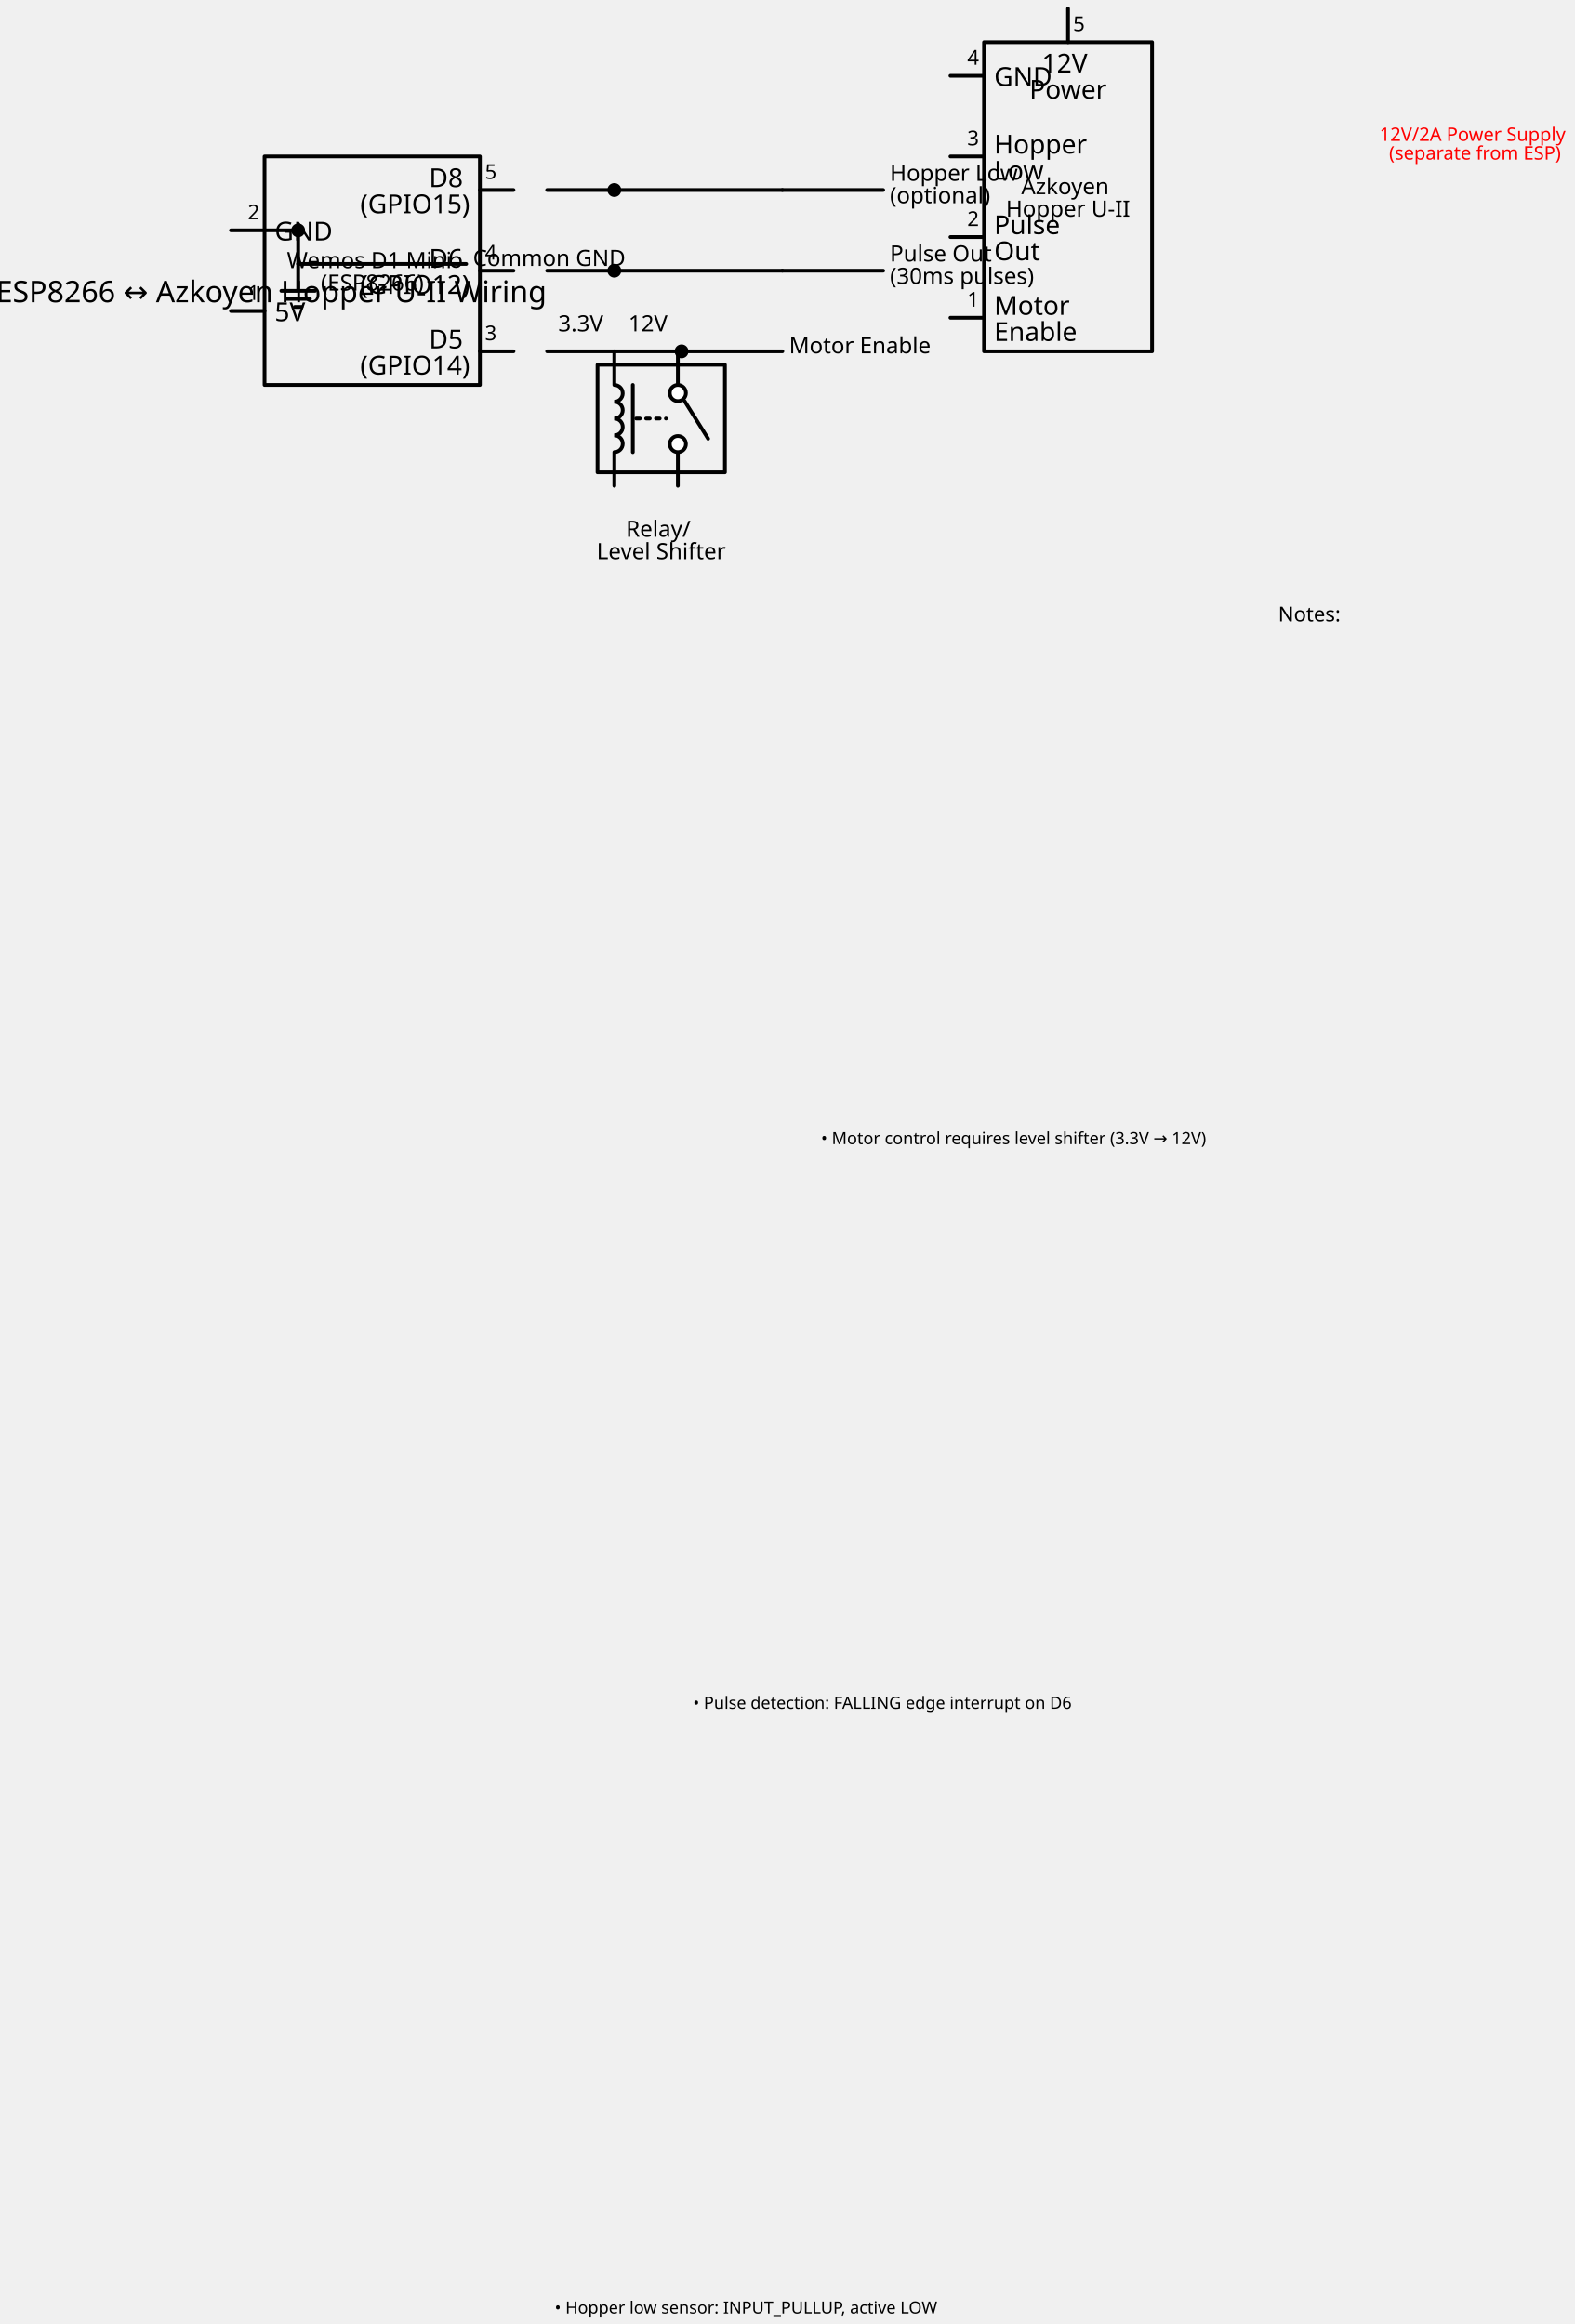
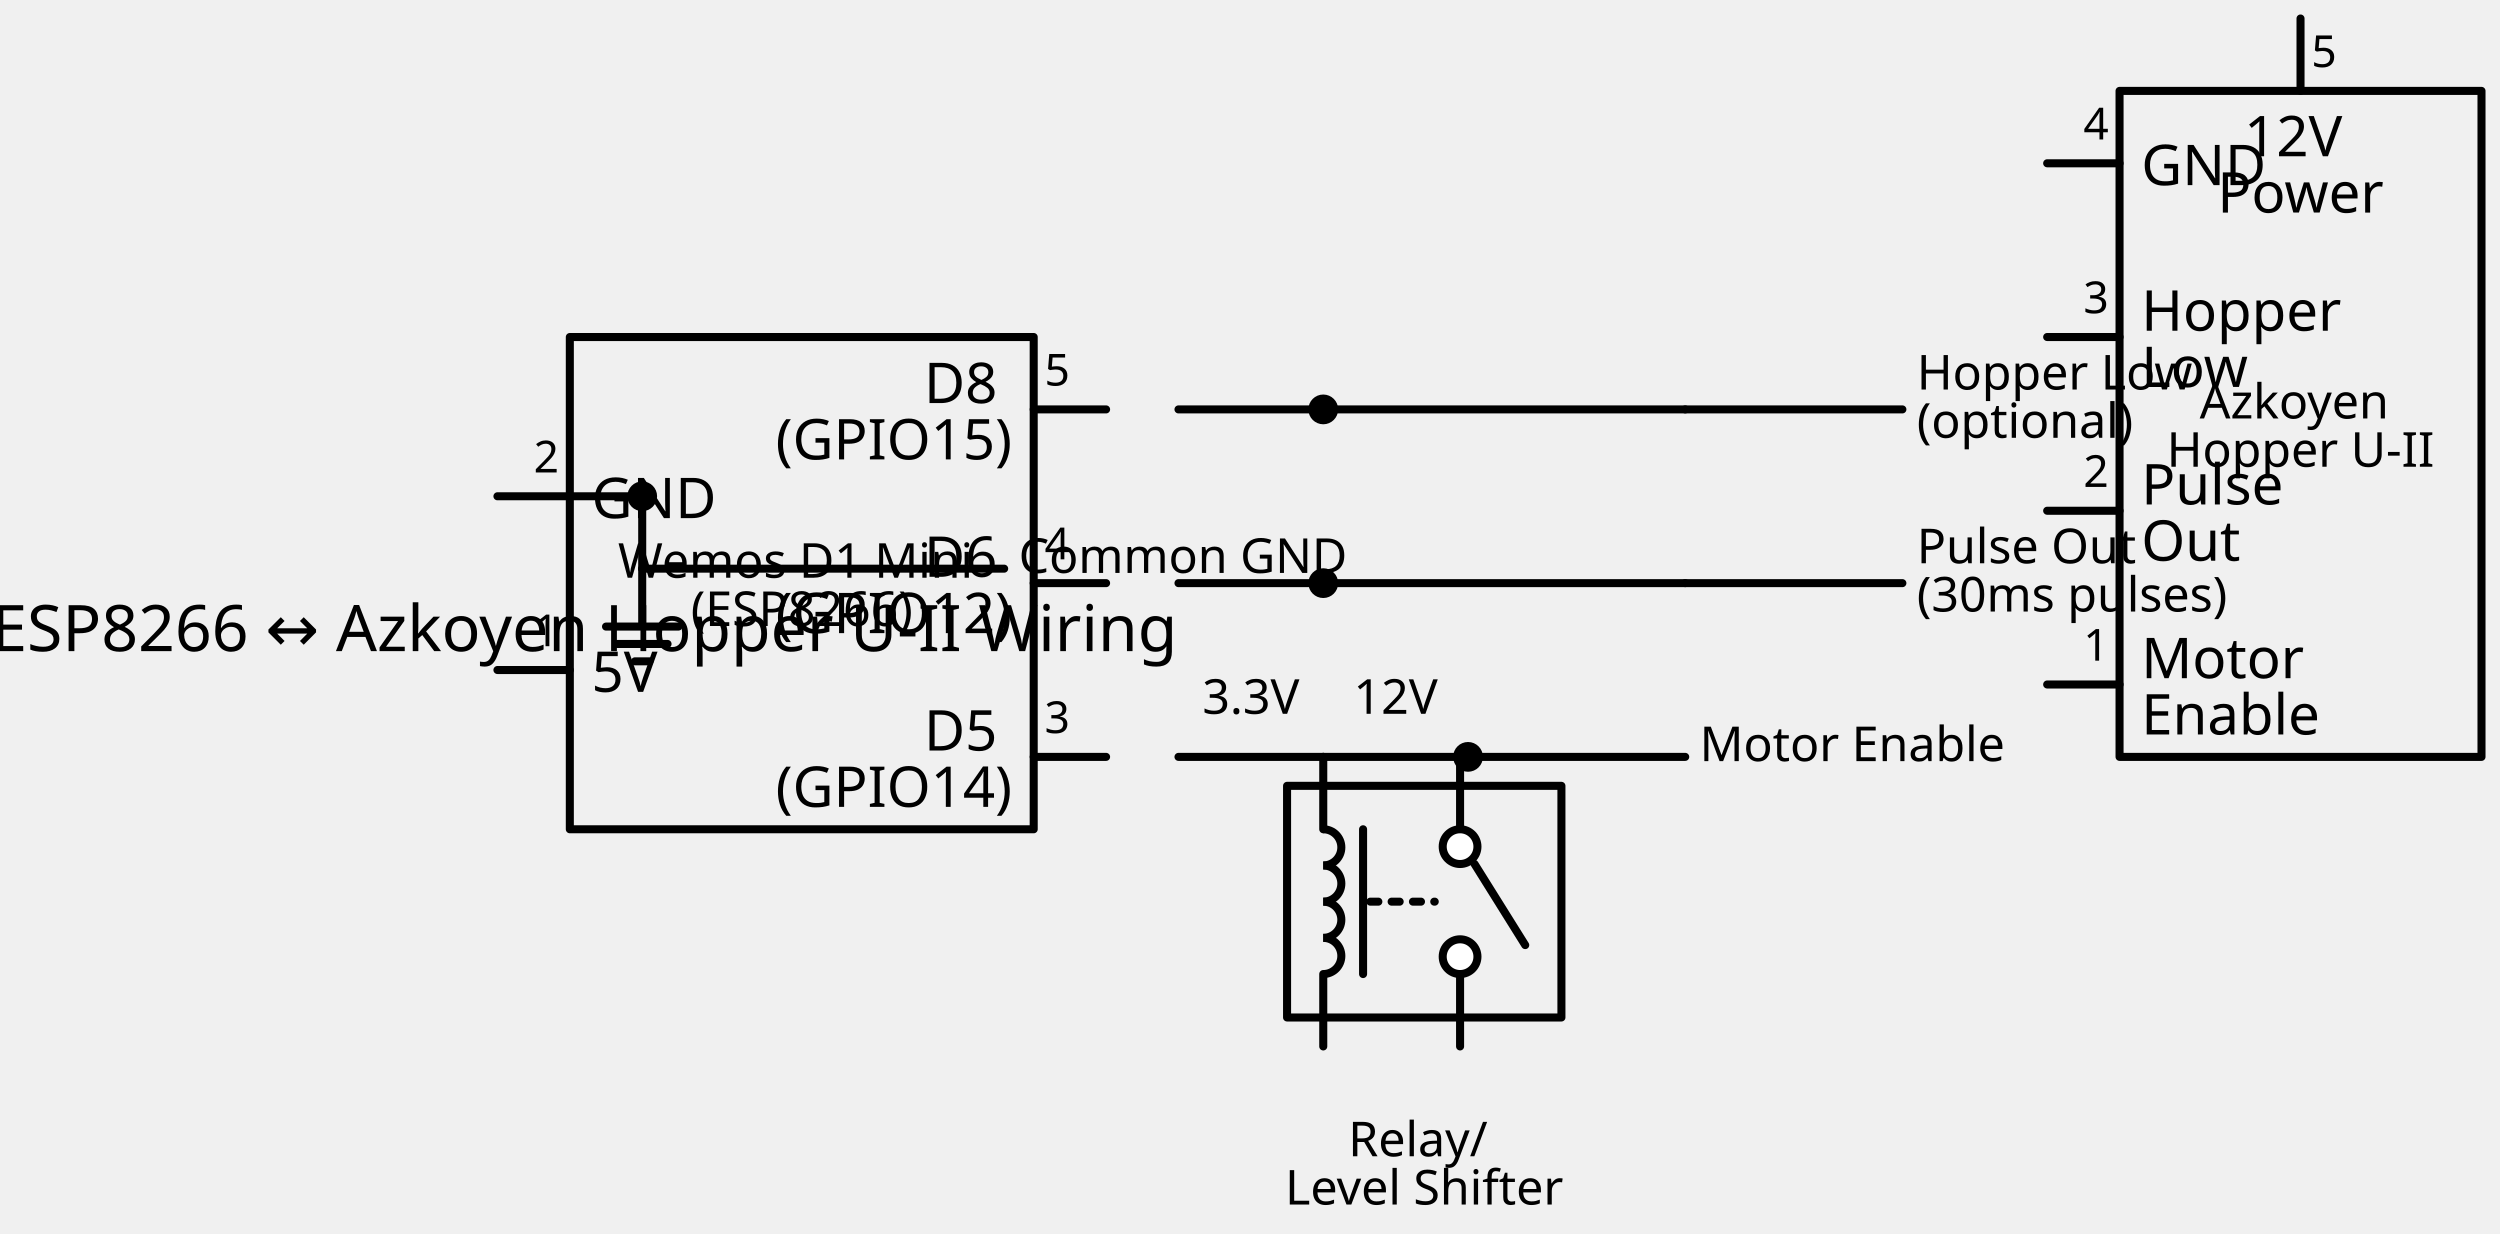
- <svg xmlns="http://www.w3.org/2000/svg" xml:lang="en" height="1244.9pt" width="843.356pt" viewBox="-141.688 -170.2 843.356 1244.9" style="background-color:white;">
+ <svg xmlns="http://www.w3.org/2000/svg" xml:lang="en" height="306.8pt" width="621.632pt" viewBox="-141.688 -170.2 621.632 306.8" style="background-color:white;">
  <path d="M 178.344,82.8 L 178.344,25.2 L 246.564,25.2 L 246.564,82.8 L 178.344,82.8" style="stroke:black;fill:none;stroke-width:2;stroke-dasharray:-;stroke-linecap:round;stroke-linejoin:round;" />
  <path d="M 187.34 36.0 a 4.5 4.5 -270 1 1 0.0 9.0" style="stroke:black;fill:none;stroke-width:2;stroke-dasharray:-;" />
  <path d="M 187.34 45.0 a 4.5 4.5 -270 1 1 0.0 9.0" style="stroke:black;fill:none;stroke-width:2;stroke-dasharray:-;" />
  <path d="M 187.34 54.0 a 4.5 4.5 -270 1 1 0.0 9.0" style="stroke:black;fill:none;stroke-width:2;stroke-dasharray:-;" />
  <path d="M 187.34 63.0 a 4.5 4.5 -270 1 1 0.0 9.0" style="stroke:black;fill:none;stroke-width:2;stroke-dasharray:-;" />
  <path d="M 0.0,36.0 L 115.344,36.0 L 115.344,-86.4 L 0.0,-86.4 L 0.0,36.0" style="stroke:black;fill:none;stroke-width:2.0;stroke-dasharray:-;stroke-linecap:round;stroke-linejoin:round;" />
  <path d="M 0.0,-3.6 L -18.0,-3.6" style="stroke:black;fill:none;stroke-width:2.0;stroke-dasharray:-;stroke-linecap:round;stroke-linejoin:round;" />
  <path d="M 0.0,-46.8 L -18.0,-46.8" style="stroke:black;fill:none;stroke-width:2.0;stroke-dasharray:-;stroke-linecap:round;stroke-linejoin:round;" />
  <path d="M 115.344,18.0 L 133.344,18.0" style="stroke:black;fill:none;stroke-width:2.0;stroke-dasharray:-;stroke-linecap:round;stroke-linejoin:round;" />
  <path d="M 115.344,-25.2 L 133.344,-25.2" style="stroke:black;fill:none;stroke-width:2.0;stroke-dasharray:-;stroke-linecap:round;stroke-linejoin:round;" />
  <path d="M 115.344,-68.4 L 133.344,-68.4" style="stroke:black;fill:none;stroke-width:2.0;stroke-dasharray:-;stroke-linecap:round;stroke-linejoin:round;" />
  <path d="M 151.344,18.0 L 169.344,18.0 L 187.344,18.0" style="stroke:black;fill:none;stroke-width:2.0;stroke-dasharray:-;stroke-linecap:round;stroke-linejoin:round;" />
  <path d="M 187.344,18.0 L 187.344,36.0 M 187.344,72.0 L 187.344,90.0" style="stroke:black;fill:none;stroke-width:2;stroke-dasharray:-;stroke-linecap:round;stroke-linejoin:round;" />
  <path d="M 197.244,36.0 L 197.244,54.0 L 197.244,72.0" style="stroke:black;fill:none;stroke-width:2;stroke-dasharray:-;stroke-linecap:round;stroke-linejoin:round;" />
  <path d="M 221.364,18.0 L 221.364,36.0 M 224.964,44.64 L 237.564,64.8 M 221.364,72.0 L 221.364,90.0" style="stroke:black;fill:none;stroke-width:2;stroke-dasharray:-;stroke-linecap:round;stroke-linejoin:round;" />
  <path d="M 199.044,54.0 L 207.054,54.0 L 215.064,54.0" style="stroke:black;fill:none;stroke-width:2;stroke-dasharray:2,3.3;stroke-linecap:round;stroke-linejoin:round;" />
  <path d="M 187.344,18.0 L 205.344,18.0 L 223.344,18.0" style="stroke:black;fill:none;stroke-width:2.0;stroke-dasharray:-;stroke-linecap:round;stroke-linejoin:round;" />
  <path d="M 223.344,18.0 L 250.344,18.0 L 277.344,18.0" style="stroke:black;fill:none;stroke-width:2.0;stroke-dasharray:-;stroke-linecap:round;stroke-linejoin:round;" />
  <path d="M 151.344,-25.2 L 169.344,-25.2 L 187.344,-25.2" style="stroke:black;fill:none;stroke-width:2.0;stroke-dasharray:-;stroke-linecap:round;stroke-linejoin:round;" />
  <path d="M 187.344,-25.2 L 232.344,-25.2 L 277.344,-25.2" style="stroke:black;fill:none;stroke-width:2.0;stroke-dasharray:-;stroke-linecap:round;stroke-linejoin:round;" />
  <path d="M 277.344,-25.2 L 304.344,-25.2 L 331.344,-25.2" style="stroke:black;fill:none;stroke-width:2.0;stroke-dasharray:-;stroke-linecap:round;stroke-linejoin:round;" />
  <path d="M 151.344,-68.4 L 169.344,-68.4 L 187.344,-68.4" style="stroke:black;fill:none;stroke-width:2.0;stroke-dasharray:-;stroke-linecap:round;stroke-linejoin:round;" />
  <path d="M 187.344,-68.4 L 232.344,-68.4 L 277.344,-68.4" style="stroke:black;fill:none;stroke-width:2.0;stroke-dasharray:-;stroke-linecap:round;stroke-linejoin:round;" />
  <path d="M 277.344,-68.4 L 304.344,-68.4 L 331.344,-68.4" style="stroke:black;fill:none;stroke-width:2.0;stroke-dasharray:-;stroke-linecap:round;stroke-linejoin:round;" />
  <path d="M 0.0,-46.8 L 9.0,-46.8 L 18.0,-46.8" style="stroke:black;fill:none;stroke-width:2.0;stroke-dasharray:-;stroke-linecap:round;stroke-linejoin:round;" />
  <path d="M 18.0,-46.8 L 18,-37.8 L 18,-28.8" style="stroke:black;fill:none;stroke-width:2.0;stroke-dasharray:-;stroke-linecap:round;stroke-linejoin:round;" />
  <path d="M 18,-28.8 L 18,-14.4 L 9,-14.4 L 27,-14.4 M 11.7,-10.08 L 24.3,-10.08 M 16.2,-5.76 L 19.8,-5.76" style="stroke:black;fill:none;stroke-width:2.0;stroke-dasharray:-;stroke-linecap:round;stroke-linejoin:round;" />
  <path d="M 18,-28.8 L 63.0,-28.8 L 108.0,-28.8" style="stroke:black;fill:none;stroke-width:2.0;stroke-dasharray:-;stroke-linecap:round;stroke-linejoin:round;" />
  <path d="M 385.344,18.0 L 475.344,18.0 L 475.344,-147.6 L 385.344,-147.6 L 385.344,18.0" style="stroke:black;fill:none;stroke-width:2.0;stroke-dasharray:-;stroke-linecap:round;stroke-linejoin:round;" />
  <path d="M 385.344,-0.0 L 367.344,-0.0" style="stroke:black;fill:none;stroke-width:2.0;stroke-dasharray:-;stroke-linecap:round;stroke-linejoin:round;" />
  <path d="M 385.344,-43.2 L 367.344,-43.2" style="stroke:black;fill:none;stroke-width:2.0;stroke-dasharray:-;stroke-linecap:round;stroke-linejoin:round;" />
  <path d="M 385.344,-86.4 L 367.344,-86.4" style="stroke:black;fill:none;stroke-width:2.0;stroke-dasharray:-;stroke-linecap:round;stroke-linejoin:round;" />
  <path d="M 385.344,-129.6 L 367.344,-129.6" style="stroke:black;fill:none;stroke-width:2.0;stroke-dasharray:-;stroke-linecap:round;stroke-linejoin:round;" />
  <path d="M 430.344,-147.6 L 430.344,-165.6" style="stroke:black;fill:none;stroke-width:2.0;stroke-dasharray:-;stroke-linecap:round;stroke-linejoin:round;" />
  <text x="3.6" y="-19.6" dominant-baseline="ideographic" fill="black" font-size="16" font-family="sans" text-anchor="middle">
    <tspan x="3.6" dy="16">ESP8266 ↔ Azkoyen Hopper U-II Wiring</tspan>
  </text>
  <text x="-2.7" y="-17.3" dominant-baseline="ideographic" fill="black" font-size="11" font-family="sans" text-anchor="end">
    <tspan x="-2.7" dy="11">1</tspan>
  </text>
  <text x="5.4" y="-17.6" dominant-baseline="central" fill="black" font-size="14" font-family="sans" text-anchor="start">
    <tspan x="5.4" dy="14">5V</tspan>
  </text>
  <text x="-2.7" y="-60.5" dominant-baseline="ideographic" fill="black" font-size="11" font-family="sans" text-anchor="end">
    <tspan x="-2.7" dy="11">2</tspan>
  </text>
  <text x="5.4" y="-60.8" dominant-baseline="central" fill="black" font-size="14" font-family="sans" text-anchor="start">
    <tspan x="5.4" dy="14">GND</tspan>
  </text>
  <text x="118.044" y="4.3" dominant-baseline="ideographic" fill="black" font-size="11" font-family="sans" text-anchor="start">
    <tspan x="118.044" dy="11">3</tspan>
  </text>
  <text x="109.944" y="-3.0" dominant-baseline="central" fill="black" font-size="14" font-family="sans" text-anchor="end">
    <tspan x="109.944" dy="14">D5</tspan>
    <tspan x="109.944" dy="14">(GPIO14)</tspan>
  </text>
  <text x="118.044" y="-38.9" dominant-baseline="ideographic" fill="black" font-size="11" font-family="sans" text-anchor="start">
    <tspan x="118.044" dy="11">4</tspan>
  </text>
  <text x="109.944" y="-46.2" dominant-baseline="central" fill="black" font-size="14" font-family="sans" text-anchor="end">
    <tspan x="109.944" dy="14">D6</tspan>
    <tspan x="109.944" dy="14">(GPIO12)</tspan>
  </text>
  <text x="118.044" y="-82.1" dominant-baseline="ideographic" fill="black" font-size="11" font-family="sans" text-anchor="start">
    <tspan x="118.044" dy="11">5</tspan>
  </text>
  <text x="109.944" y="-89.4" dominant-baseline="central" fill="black" font-size="14" font-family="sans" text-anchor="end">
    <tspan x="109.944" dy="14">D8</tspan>
    <tspan x="109.944" dy="14">(GPIO15)</tspan>
  </text>
  <text x="57.672" y="-43.2" dominant-baseline="central" fill="black" font-size="12" font-family="sans" text-anchor="middle">
    <tspan x="57.672" dy="12">Wemos D1 Mini</tspan>
    <tspan x="57.672" dy="12">(ESP8266)</tspan>
  </text>
  <text x="169.344" y="-1.2" dominant-baseline="ideographic" fill="black" font-size="12" font-family="sans" text-anchor="middle">
    <tspan x="169.344" dy="12">3.3V</tspan>
  </text>
  <circle cx="221.364" cy="40.32" r="4.32" style="stroke:black;fill:white;stroke-width:2;stroke-dasharray:-;" />
  <circle cx="221.364" cy="67.68" r="4.32" style="stroke:black;fill:white;stroke-width:2;stroke-dasharray:-;" />
  <text x="212.454" y="96.0" dominant-baseline="hanging" fill="black" font-size="12" font-family="sans" text-anchor="middle">
    <tspan x="212.454" dy="12">Relay/</tspan>
    <tspan x="212.454" dy="12">Level Shifter</tspan>
  </text>
  <text x="205.344" y="-1.2" dominant-baseline="ideographic" fill="black" font-size="12" font-family="sans" text-anchor="middle">
    <tspan x="205.344" dy="12">12V</tspan>
  </text>
  <text x="280.944" y="2.4" dominant-baseline="central" fill="black" font-size="12" font-family="sans" text-anchor="start">
    <tspan x="280.944" dy="12">Motor Enable</tspan>
  </text>
  <text x="334.944" y="-46.8" dominant-baseline="central" fill="black" font-size="12" font-family="sans" text-anchor="start">
    <tspan x="334.944" dy="12">Pulse Out</tspan>
    <tspan x="334.944" dy="12">(30ms pulses)</tspan>
  </text>
  <text x="334.944" y="-90.0" dominant-baseline="central" fill="black" font-size="12" font-family="sans" text-anchor="start">
    <tspan x="334.944" dy="12">Hopper Low</tspan>
    <tspan x="334.944" dy="12">(optional)</tspan>
  </text>
  <text x="111.6" y="-44.4" dominant-baseline="central" fill="black" font-size="12" font-family="sans" text-anchor="start">
    <tspan x="111.6" dy="12">Common GND</tspan>
  </text>
  <text x="382.644" y="-13.7" dominant-baseline="ideographic" fill="black" font-size="11" font-family="sans" text-anchor="end">
    <tspan x="382.644" dy="11">1</tspan>
  </text>
  <text x="390.744" y="-21.0" dominant-baseline="central" fill="black" font-size="14" font-family="sans" text-anchor="start">
    <tspan x="390.744" dy="14">Motor</tspan>
    <tspan x="390.744" dy="14">Enable</tspan>
  </text>
  <text x="382.644" y="-56.9" dominant-baseline="ideographic" fill="black" font-size="11" font-family="sans" text-anchor="end">
    <tspan x="382.644" dy="11">2</tspan>
  </text>
  <text x="390.744" y="-64.2" dominant-baseline="central" fill="black" font-size="14" font-family="sans" text-anchor="start">
    <tspan x="390.744" dy="14">Pulse</tspan>
    <tspan x="390.744" dy="14">Out</tspan>
  </text>
  <text x="382.644" y="-100.1" dominant-baseline="ideographic" fill="black" font-size="11" font-family="sans" text-anchor="end">
    <tspan x="382.644" dy="11">3</tspan>
  </text>
  <text x="390.744" y="-107.4" dominant-baseline="central" fill="black" font-size="14" font-family="sans" text-anchor="start">
    <tspan x="390.744" dy="14">Hopper</tspan>
    <tspan x="390.744" dy="14">Low</tspan>
  </text>
  <text x="382.644" y="-143.3" dominant-baseline="ideographic" fill="black" font-size="11" font-family="sans" text-anchor="end">
    <tspan x="382.644" dy="11">4</tspan>
  </text>
  <text x="390.744" y="-143.6" dominant-baseline="central" fill="black" font-size="14" font-family="sans" text-anchor="start">
    <tspan x="390.744" dy="14">GND</tspan>
  </text>
  <text x="433.044" y="-161.3" dominant-baseline="ideographic" fill="black" font-size="11" font-family="sans" text-anchor="start">
    <tspan x="433.044" dy="11">5</tspan>
  </text>
  <text x="430.344" y="-156.2" dominant-baseline="hanging" fill="black" font-size="14" font-family="sans" text-anchor="middle">
    <tspan x="430.344" dy="14">12V</tspan>
    <tspan x="430.344" dy="14">Power</tspan>
  </text>
  <text x="430.344" y="-82.8" dominant-baseline="central" fill="black" font-size="12" font-family="sans" text-anchor="middle">
    <tspan x="430.344" dy="12">Azkoyen</tspan>
    <tspan x="430.344" dy="12">Hopper U-II</tspan>
  </text>
-   <text x="648.288" y="-108.6" dominant-baseline="central" fill="red" font-size="10" font-family="sans" text-anchor="middle">
-     <tspan x="648.288" dy="10">12V/2A Power Supply</tspan>
-     <tspan x="648.288" dy="10">(separate from ESP)</tspan>
-   </text>
-   <text x="576.288" y="147.4" dominant-baseline="central" fill="black" font-size="11" font-family="sans" text-anchor="end">
-     <tspan x="576.288" dy="11">Notes:</tspan>
-   </text>
-   <text x="504.288" y="430.2" dominant-baseline="central" fill="black" font-size="9" font-family="sans" text-anchor="end">
-     <tspan x="504.288" dy="9">• Motor control requires level shifter (3.3V → 12V)</tspan>
-   </text>
-   <text x="432.288" y="732.6" dominant-baseline="central" fill="black" font-size="9" font-family="sans" text-anchor="end">
-     <tspan x="432.288" dy="9">• Pulse detection: FALLING edge interrupt on D6</tspan>
-   </text>
-   <text x="360.288" y="1056.6" dominant-baseline="central" fill="black" font-size="9" font-family="sans" text-anchor="end">
-     <tspan x="360.288" dy="9">• Hopper low sensor: INPUT_PULLUP, active LOW</tspan>
-   </text>
  <circle cx="223.344" cy="18.0" r="2.7" style="stroke:black;fill:black;stroke-width:2.0;stroke-dasharray:-;" />
  <circle cx="187.344" cy="-25.2" r="2.7" style="stroke:black;fill:black;stroke-width:2.0;stroke-dasharray:-;" />
  <circle cx="187.344" cy="-68.4" r="2.7" style="stroke:black;fill:black;stroke-width:2.0;stroke-dasharray:-;" />
  <circle cx="18.0" cy="-46.8" r="2.7" style="stroke:black;fill:black;stroke-width:2.0;stroke-dasharray:-;" />
</svg>
